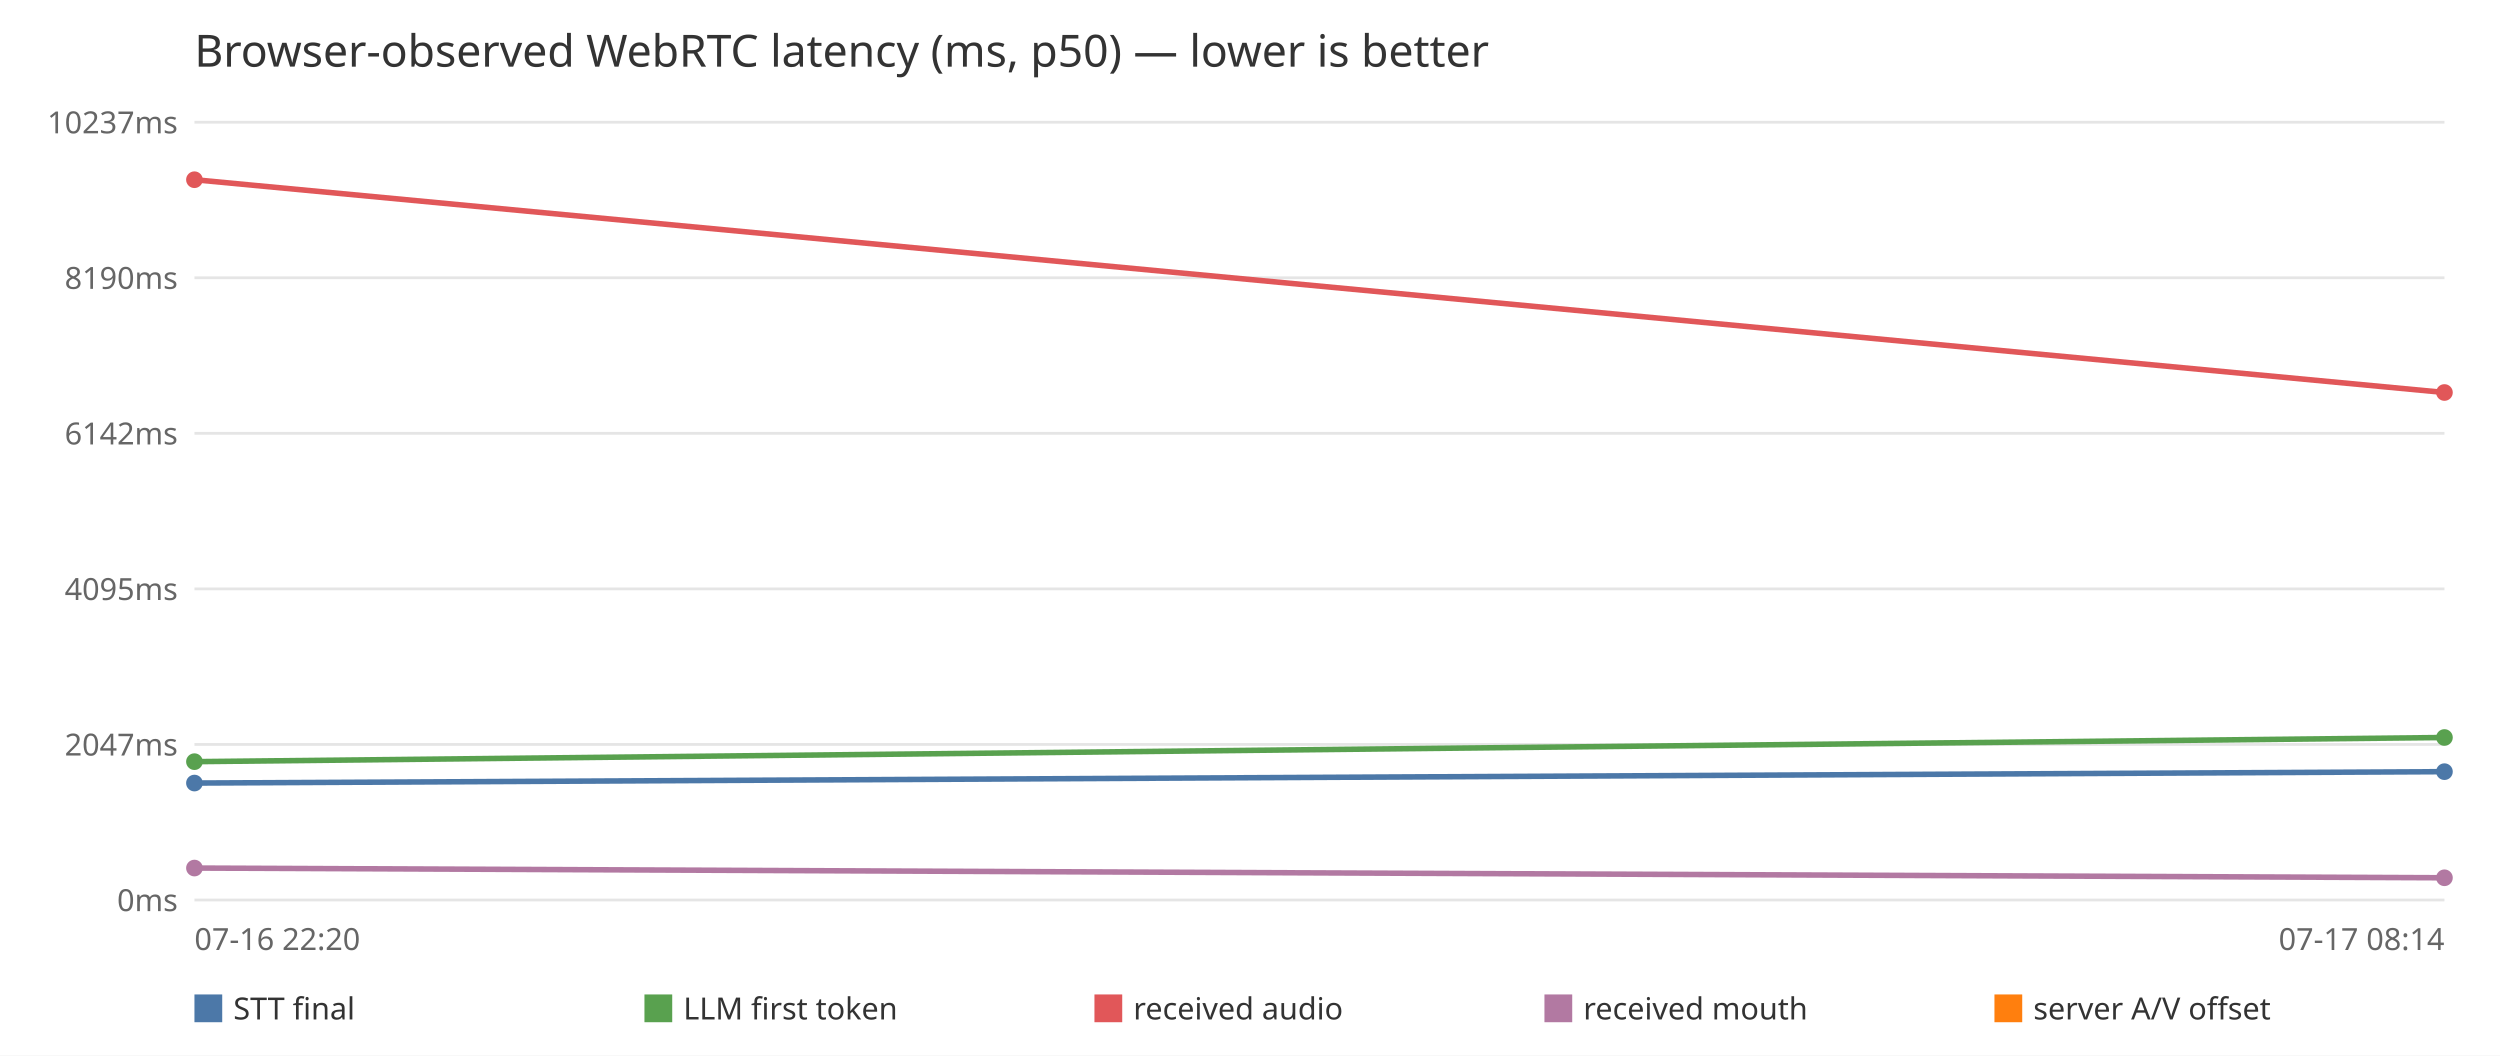
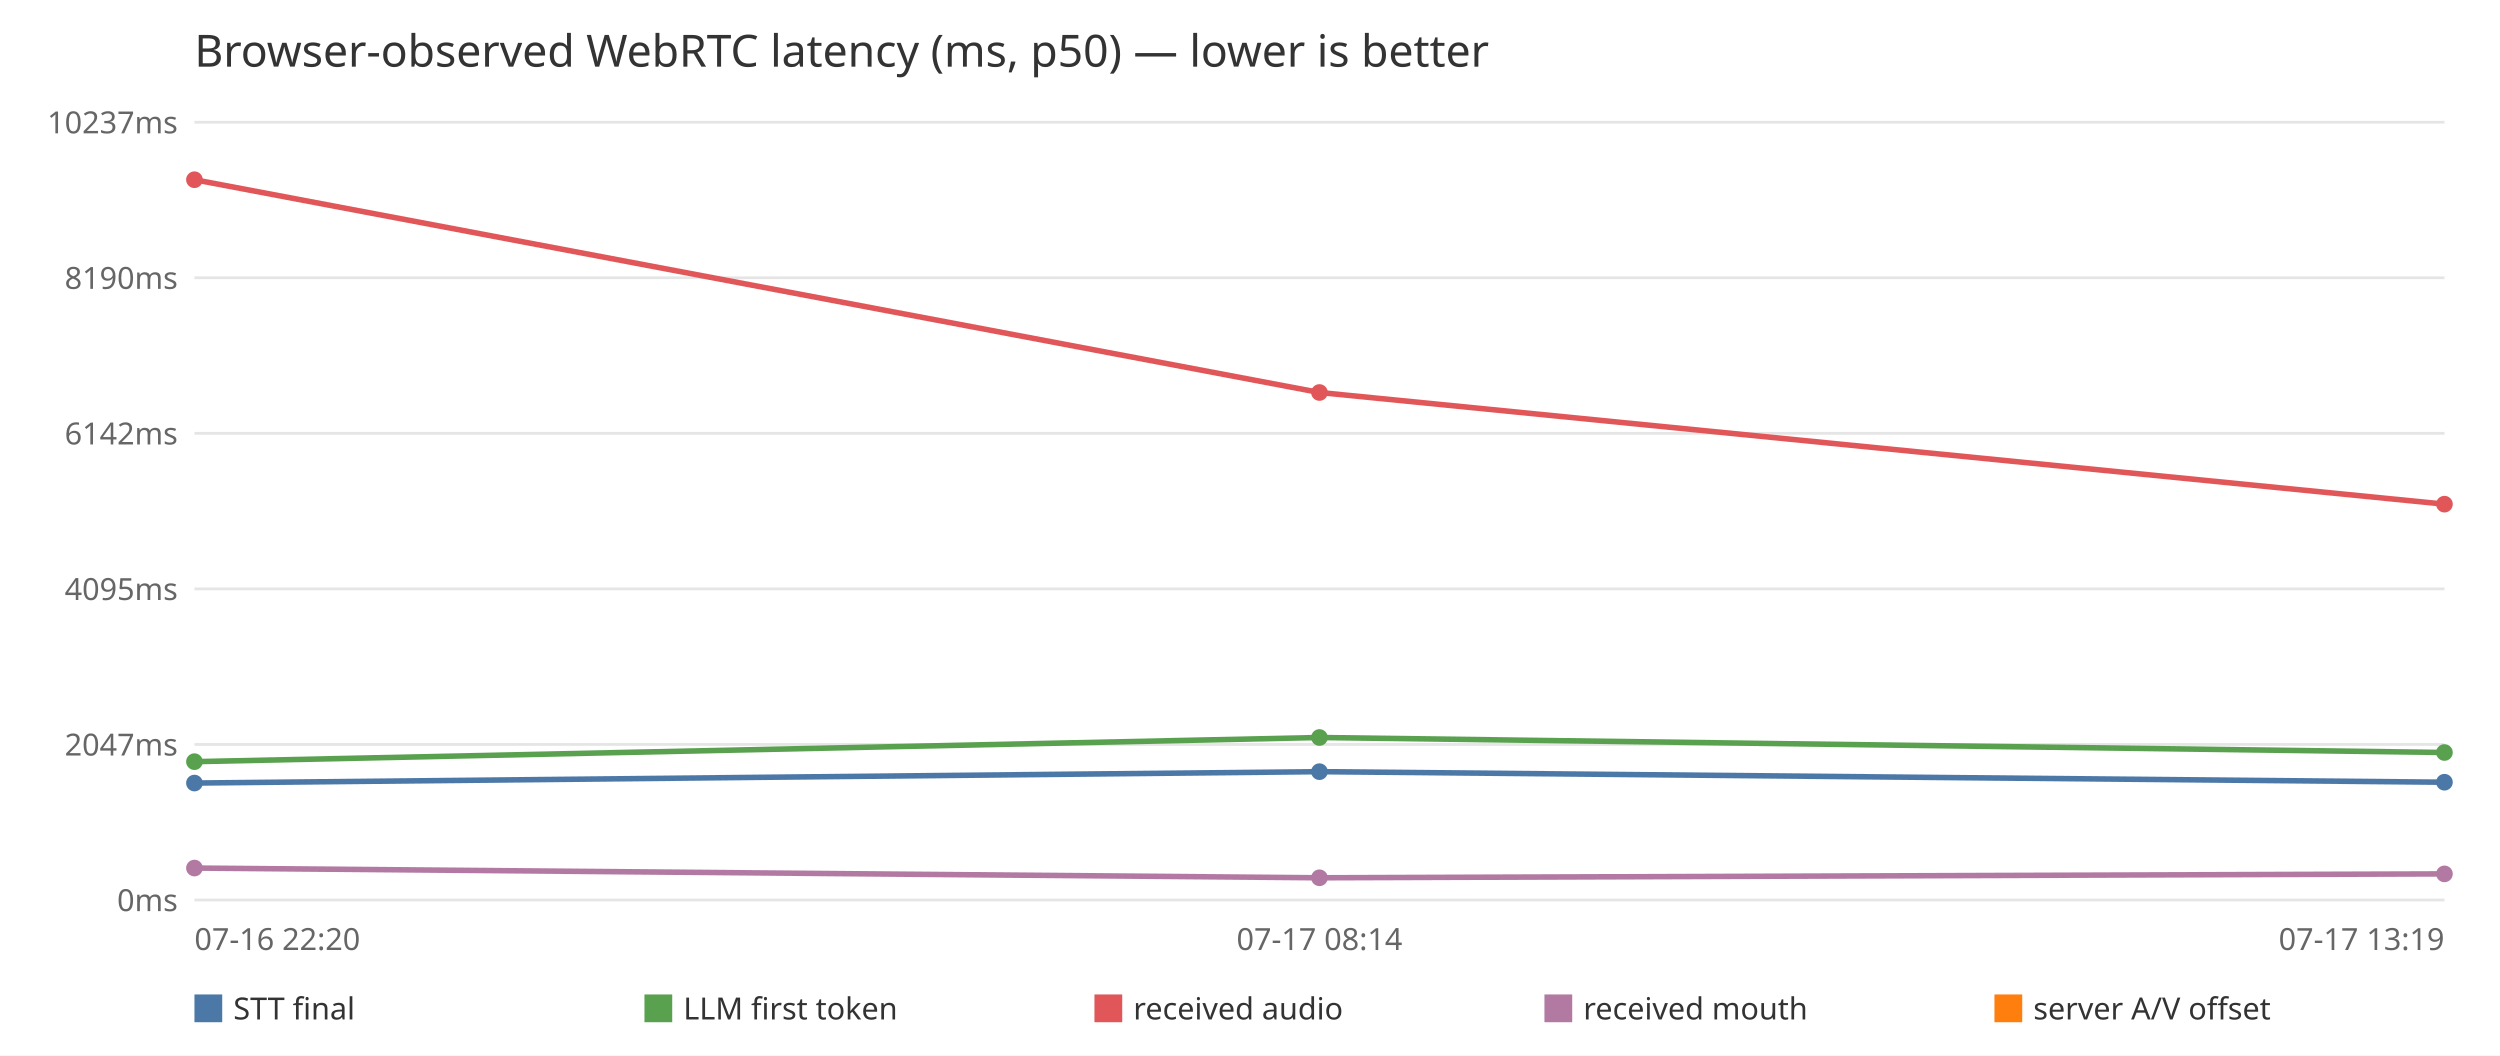
<svg xmlns="http://www.w3.org/2000/svg" width="900" height="380" viewBox="0 0 900 380" font-family="sans-serif">
  <rect width="900" height="380" fill="white" />
  <text x="70" y="24" font-size="16" fill="#333">Browser-observed WebRTC latency (ms, p50) — lower is better</text>
  <line x1="70" y1="324.0" x2="880" y2="324.0" stroke="#e5e5e5" />
  <text x="64" y="328.0" font-size="11" fill="#666" text-anchor="end">0ms</text>
  <line x1="70" y1="268.0" x2="880" y2="268.0" stroke="#e5e5e5" />
  <text x="64" y="272.0" font-size="11" fill="#666" text-anchor="end">2047ms</text>
  <line x1="70" y1="212.0" x2="880" y2="212.0" stroke="#e5e5e5" />
  <text x="64" y="216.0" font-size="11" fill="#666" text-anchor="end">4095ms</text>
  <line x1="70" y1="156.0" x2="880" y2="156.0" stroke="#e5e5e5" />
  <text x="64" y="160.0" font-size="11" fill="#666" text-anchor="end">6142ms</text>
  <line x1="70" y1="100.0" x2="880" y2="100.0" stroke="#e5e5e5" />
  <text x="64" y="104.0" font-size="11" fill="#666" text-anchor="end">8190ms</text>
  <line x1="70" y1="44.0" x2="880" y2="44.0" stroke="#e5e5e5" />
  <text x="64" y="48.0" font-size="11" fill="#666" text-anchor="end">10237ms</text>
  <text x="70.0" y="342" font-size="11" fill="#666" text-anchor="start">07-16 22:20</text>
-   <text x="880.0" y="342" font-size="11" fill="#666" text-anchor="end">07-17 08:14</text>
-   <polyline points="70.0,281.9 880.0,277.8" fill="none" stroke="#4c78a8" stroke-width="2" />
+   <text x="475.0" y="342" font-size="11" fill="#666" text-anchor="middle">07-17 08:14</text>
+   <text x="880.0" y="342" font-size="11" fill="#666" text-anchor="end">07-17 13:19</text>
+   <polyline points="70.0,281.9 475.0,277.8 880.0,281.6" fill="none" stroke="#4c78a8" stroke-width="2" />
  <circle cx="70.0" cy="281.9" r="3" fill="#4c78a8" />
-   <circle cx="880.0" cy="277.8" r="3" fill="#4c78a8" />
+   <circle cx="475.0" cy="277.8" r="3" fill="#4c78a8" />
+   <circle cx="880.0" cy="281.6" r="3" fill="#4c78a8" />
  <rect x="70.0" y="358" width="10" height="10" fill="#4c78a8" />
  <text x="84.0" y="367" font-size="11" fill="#333">STT final</text>
-   <polyline points="70.0,274.2 880.0,265.5" fill="none" stroke="#59a14f" stroke-width="2" />
+   <polyline points="70.0,274.2 475.0,265.5 880.0,270.9" fill="none" stroke="#59a14f" stroke-width="2" />
  <circle cx="70.0" cy="274.2" r="3" fill="#59a14f" />
-   <circle cx="880.0" cy="265.5" r="3" fill="#59a14f" />
+   <circle cx="475.0" cy="265.5" r="3" fill="#59a14f" />
+   <circle cx="880.0" cy="270.9" r="3" fill="#59a14f" />
  <rect x="232.0" y="358" width="10" height="10" fill="#59a14f" />
  <text x="246.0" y="367" font-size="11" fill="#333">LLM first token</text>
-   <polyline points="70.0,64.7 880.0,141.3" fill="none" stroke="#e15759" stroke-width="2" />
+   <polyline points="70.0,64.7 475.0,141.3 880.0,181.5" fill="none" stroke="#e15759" stroke-width="2" />
  <circle cx="70.0" cy="64.7" r="3" fill="#e15759" />
-   <circle cx="880.0" cy="141.3" r="3" fill="#e15759" />
+   <circle cx="475.0" cy="141.3" r="3" fill="#e15759" />
+   <circle cx="880.0" cy="181.5" r="3" fill="#e15759" />
  <rect x="394.0" y="358" width="10" height="10" fill="#e15759" />
  <text x="408.0" y="367" font-size="11" fill="#333">received audio</text>
-   <polyline points="70.0,312.5 880.0,316.0" fill="none" stroke="#b279a2" stroke-width="2" />
+   <polyline points="70.0,312.5 475.0,316.0 880.0,314.6" fill="none" stroke="#b279a2" stroke-width="2" />
  <circle cx="70.0" cy="312.5" r="3" fill="#b279a2" />
-   <circle cx="880.0" cy="316.0" r="3" fill="#b279a2" />
+   <circle cx="475.0" cy="316.0" r="3" fill="#b279a2" />
+   <circle cx="880.0" cy="314.6" r="3" fill="#b279a2" />
  <rect x="556.0" y="358" width="10" height="10" fill="#b279a2" />
  <text x="570.0" y="367" font-size="11" fill="#333">received mouth</text>
  <rect x="718.0" y="358" width="10" height="10" fill="#ff7f0e" />
  <text x="732.0" y="367" font-size="11" fill="#333">server A/V offset</text>
</svg>
